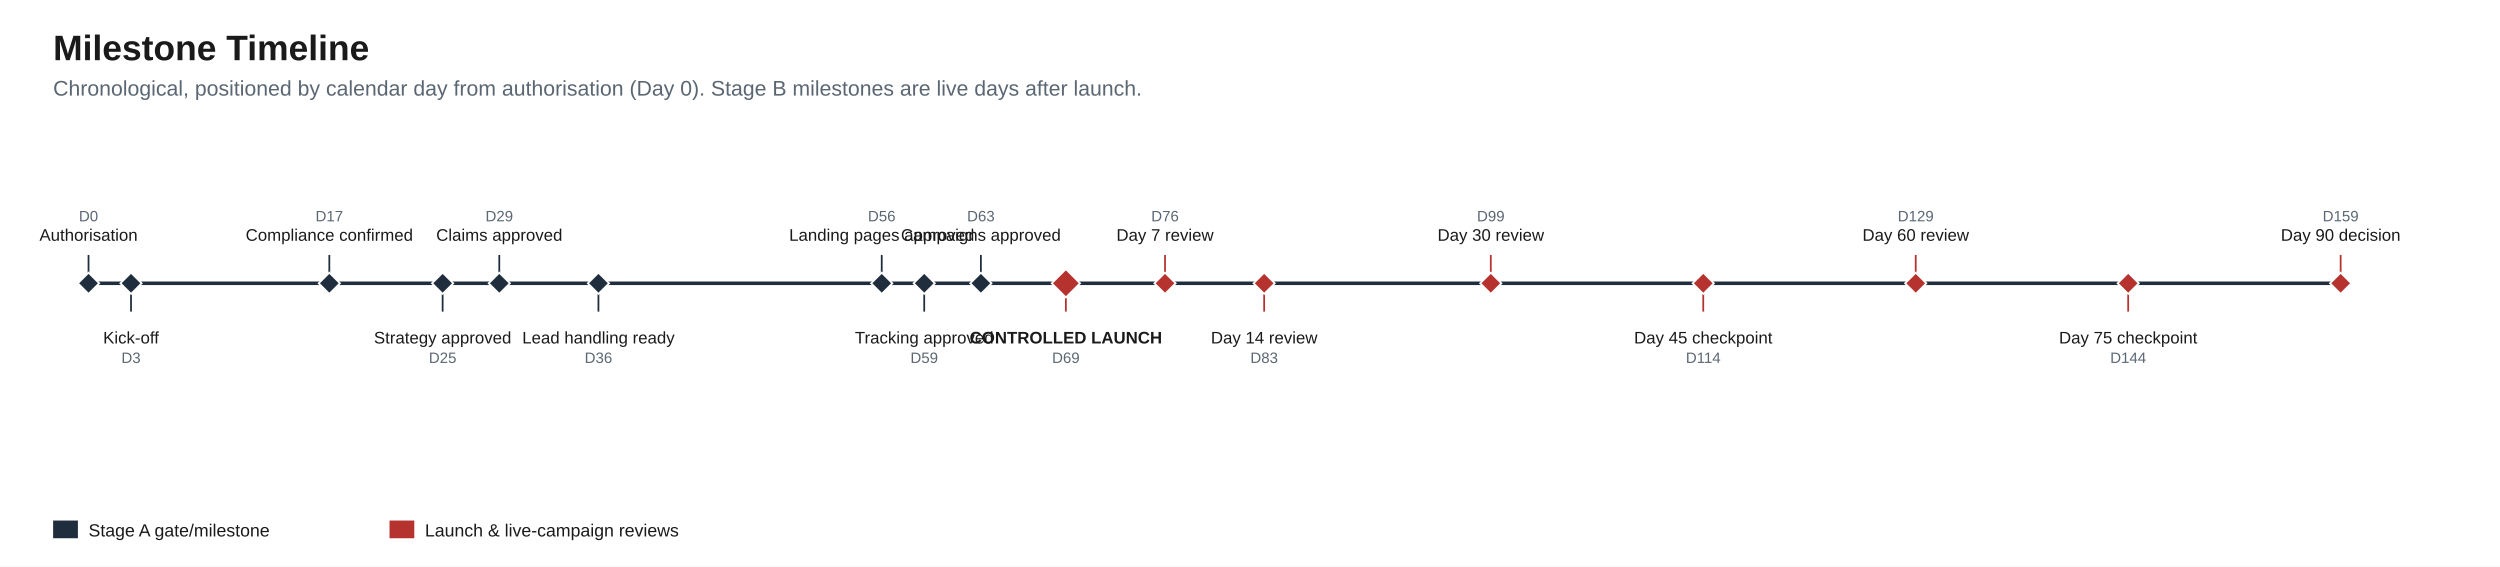
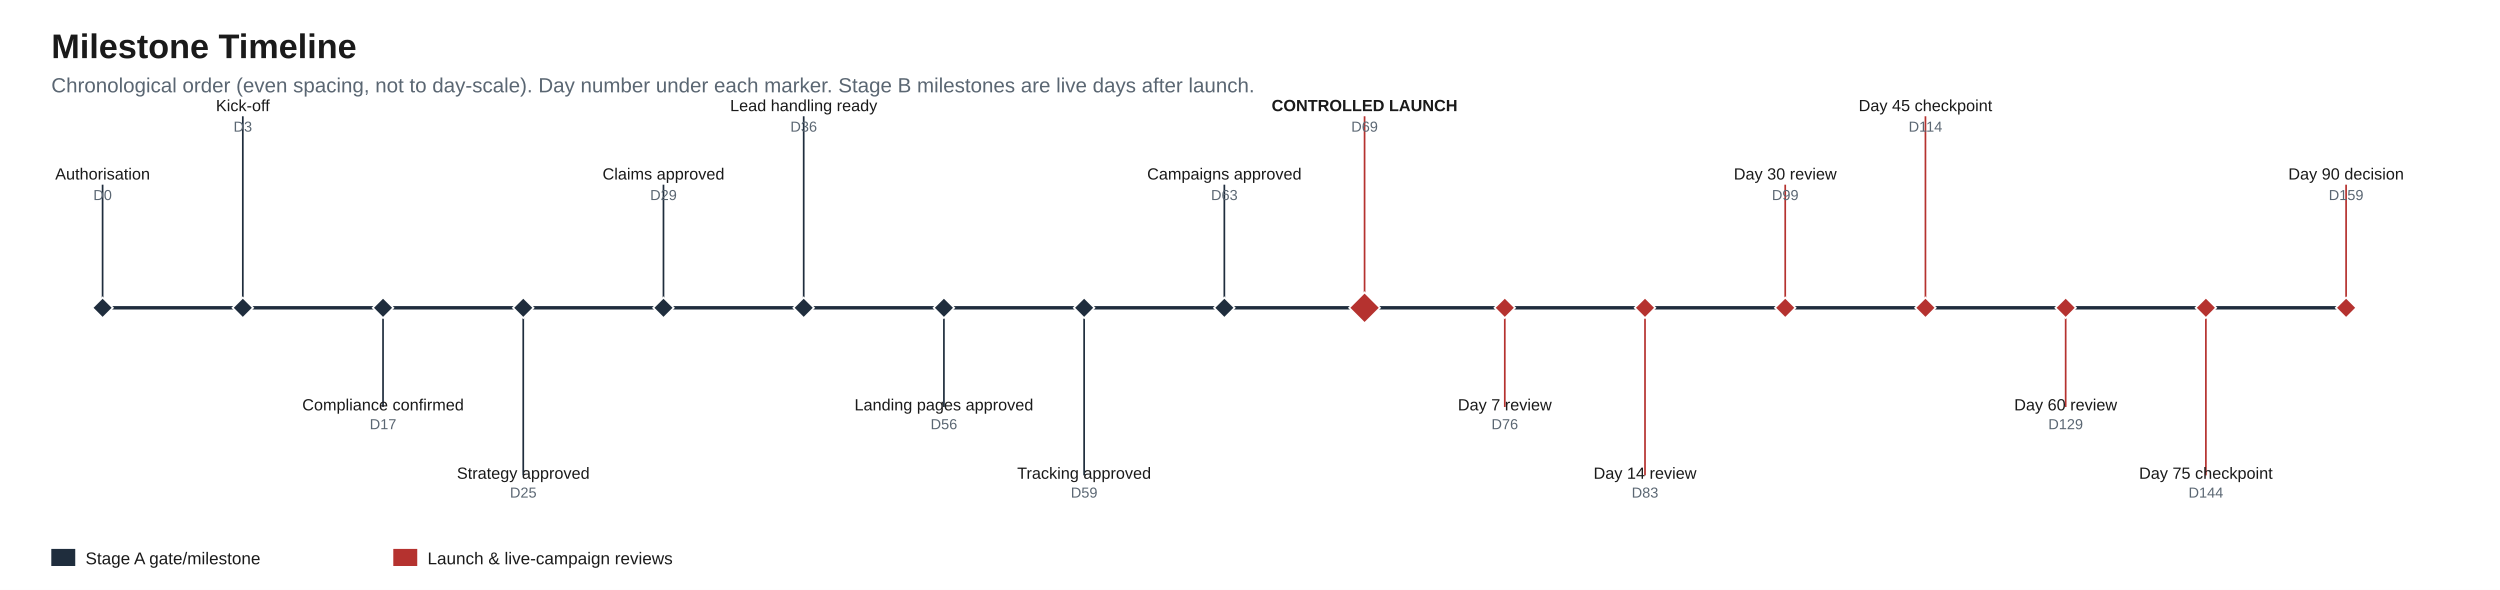
- <svg xmlns="http://www.w3.org/2000/svg" viewBox="0 0 1412 320" width="1412" height="320" font-family="Arial, Helvetica, sans-serif">
-   <rect width="1412" height="320" fill="#ffffff" />
+ <svg xmlns="http://www.w3.org/2000/svg" viewBox="0 0 1462 345" width="1462" height="345" font-family="Arial, Helvetica, sans-serif">
+   <rect width="1462" height="345" fill="#ffffff" />
  <text x="30" y="34" font-size="20" fill="#1a1a1a" text-anchor="start" font-weight="bold">Milestone Timeline</text>
-   <text x="30" y="54" font-size="12" fill="#5a6672" text-anchor="start">Chronological, positioned by calendar day from authorisation (Day 0). Stage B milestones are live days after launch.</text>
-   <line x1="50" y1="160" x2="1322" y2="160" stroke="#1f2d3d" stroke-width="2" />
-   <line x1="50" y1="160" x2="50" y2="144" stroke="#1f2d3d" stroke-width="1" />
-   <polygon points="50,154 56,160 50,166 44,160" fill="#1f2d3d" stroke="#fff" stroke-width="1" />
-   <text x="50" y="136" font-size="9.5" fill="#1a1a1a" text-anchor="middle">Authorisation</text>
-   <text x="50" y="125" font-size="8.5" fill="#5a6672" text-anchor="middle">D0</text>
-   <line x1="74" y1="160" x2="74" y2="176" stroke="#1f2d3d" stroke-width="1" />
-   <polygon points="74,154 80,160 74,166 68,160" fill="#1f2d3d" stroke="#fff" stroke-width="1" />
-   <text x="74" y="194" font-size="9.5" fill="#1a1a1a" text-anchor="middle">Kick-off</text>
-   <text x="74" y="205" font-size="8.5" fill="#5a6672" text-anchor="middle">D3</text>
-   <line x1="186" y1="160" x2="186" y2="144" stroke="#1f2d3d" stroke-width="1" />
-   <polygon points="186,154 192,160 186,166 180,160" fill="#1f2d3d" stroke="#fff" stroke-width="1" />
-   <text x="186" y="136" font-size="9.5" fill="#1a1a1a" text-anchor="middle">Compliance confirmed</text>
-   <text x="186" y="125" font-size="8.5" fill="#5a6672" text-anchor="middle">D17</text>
-   <line x1="250" y1="160" x2="250" y2="176" stroke="#1f2d3d" stroke-width="1" />
-   <polygon points="250,154 256,160 250,166 244,160" fill="#1f2d3d" stroke="#fff" stroke-width="1" />
-   <text x="250" y="194" font-size="9.5" fill="#1a1a1a" text-anchor="middle">Strategy approved</text>
-   <text x="250" y="205" font-size="8.5" fill="#5a6672" text-anchor="middle">D25</text>
-   <line x1="282" y1="160" x2="282" y2="144" stroke="#1f2d3d" stroke-width="1" />
-   <polygon points="282,154 288,160 282,166 276,160" fill="#1f2d3d" stroke="#fff" stroke-width="1" />
-   <text x="282" y="136" font-size="9.5" fill="#1a1a1a" text-anchor="middle">Claims approved</text>
-   <text x="282" y="125" font-size="8.5" fill="#5a6672" text-anchor="middle">D29</text>
-   <line x1="338" y1="160" x2="338" y2="176" stroke="#1f2d3d" stroke-width="1" />
-   <polygon points="338,154 344,160 338,166 332,160" fill="#1f2d3d" stroke="#fff" stroke-width="1" />
-   <text x="338" y="194" font-size="9.5" fill="#1a1a1a" text-anchor="middle">Lead handling ready</text>
-   <text x="338" y="205" font-size="8.5" fill="#5a6672" text-anchor="middle">D36</text>
-   <line x1="498" y1="160" x2="498" y2="144" stroke="#1f2d3d" stroke-width="1" />
-   <polygon points="498,154 504,160 498,166 492,160" fill="#1f2d3d" stroke="#fff" stroke-width="1" />
-   <text x="498" y="136" font-size="9.5" fill="#1a1a1a" text-anchor="middle">Landing pages approved</text>
-   <text x="498" y="125" font-size="8.5" fill="#5a6672" text-anchor="middle">D56</text>
-   <line x1="522" y1="160" x2="522" y2="176" stroke="#1f2d3d" stroke-width="1" />
-   <polygon points="522,154 528,160 522,166 516,160" fill="#1f2d3d" stroke="#fff" stroke-width="1" />
-   <text x="522" y="194" font-size="9.5" fill="#1a1a1a" text-anchor="middle">Tracking approved</text>
-   <text x="522" y="205" font-size="8.5" fill="#5a6672" text-anchor="middle">D59</text>
-   <line x1="554" y1="160" x2="554" y2="144" stroke="#1f2d3d" stroke-width="1" />
-   <polygon points="554,154 560,160 554,166 548,160" fill="#1f2d3d" stroke="#fff" stroke-width="1" />
-   <text x="554" y="136" font-size="9.5" fill="#1a1a1a" text-anchor="middle">Campaigns approved</text>
-   <text x="554" y="125" font-size="8.5" fill="#5a6672" text-anchor="middle">D63</text>
-   <line x1="602" y1="160" x2="602" y2="176" stroke="#b5322f" stroke-width="1" />
-   <polygon points="602,152 610,160 602,168 594,160" fill="#b5322f" stroke="#fff" stroke-width="1" />
-   <text x="602" y="194" font-size="9.5" fill="#1a1a1a" text-anchor="middle" font-weight="bold">CONTROLLED LAUNCH</text>
-   <text x="602" y="205" font-size="8.5" fill="#5a6672" text-anchor="middle">D69</text>
-   <line x1="658" y1="160" x2="658" y2="144" stroke="#b5322f" stroke-width="1" />
-   <polygon points="658,154 664,160 658,166 652,160" fill="#b5322f" stroke="#fff" stroke-width="1" />
-   <text x="658" y="136" font-size="9.5" fill="#1a1a1a" text-anchor="middle">Day 7 review</text>
-   <text x="658" y="125" font-size="8.5" fill="#5a6672" text-anchor="middle">D76</text>
-   <line x1="714" y1="160" x2="714" y2="176" stroke="#b5322f" stroke-width="1" />
-   <polygon points="714,154 720,160 714,166 708,160" fill="#b5322f" stroke="#fff" stroke-width="1" />
-   <text x="714" y="194" font-size="9.5" fill="#1a1a1a" text-anchor="middle">Day 14 review</text>
-   <text x="714" y="205" font-size="8.5" fill="#5a6672" text-anchor="middle">D83</text>
-   <line x1="842" y1="160" x2="842" y2="144" stroke="#b5322f" stroke-width="1" />
-   <polygon points="842,154 848,160 842,166 836,160" fill="#b5322f" stroke="#fff" stroke-width="1" />
-   <text x="842" y="136" font-size="9.5" fill="#1a1a1a" text-anchor="middle">Day 30 review</text>
-   <text x="842" y="125" font-size="8.5" fill="#5a6672" text-anchor="middle">D99</text>
-   <line x1="962" y1="160" x2="962" y2="176" stroke="#b5322f" stroke-width="1" />
-   <polygon points="962,154 968,160 962,166 956,160" fill="#b5322f" stroke="#fff" stroke-width="1" />
-   <text x="962" y="194" font-size="9.5" fill="#1a1a1a" text-anchor="middle">Day 45 checkpoint</text>
-   <text x="962" y="205" font-size="8.5" fill="#5a6672" text-anchor="middle">D114</text>
-   <line x1="1082" y1="160" x2="1082" y2="144" stroke="#b5322f" stroke-width="1" />
-   <polygon points="1082,154 1088,160 1082,166 1076,160" fill="#b5322f" stroke="#fff" stroke-width="1" />
-   <text x="1082" y="136" font-size="9.5" fill="#1a1a1a" text-anchor="middle">Day 60 review</text>
-   <text x="1082" y="125" font-size="8.5" fill="#5a6672" text-anchor="middle">D129</text>
-   <line x1="1202" y1="160" x2="1202" y2="176" stroke="#b5322f" stroke-width="1" />
-   <polygon points="1202,154 1208,160 1202,166 1196,160" fill="#b5322f" stroke="#fff" stroke-width="1" />
-   <text x="1202" y="194" font-size="9.5" fill="#1a1a1a" text-anchor="middle">Day 75 checkpoint</text>
-   <text x="1202" y="205" font-size="8.5" fill="#5a6672" text-anchor="middle">D144</text>
-   <line x1="1322" y1="160" x2="1322" y2="144" stroke="#b5322f" stroke-width="1" />
-   <polygon points="1322,154 1328,160 1322,166 1316,160" fill="#b5322f" stroke="#fff" stroke-width="1" />
-   <text x="1322" y="136" font-size="9.5" fill="#1a1a1a" text-anchor="middle">Day 90 decision</text>
-   <text x="1322" y="125" font-size="8.5" fill="#5a6672" text-anchor="middle">D159</text>
-   <rect x="30" y="294" width="14" height="10" fill="#1f2d3d" stroke="none" stroke-width="0" />
-   <text x="50" y="303" font-size="10" fill="#1a1a1a" text-anchor="start">Stage A gate/milestone</text>
-   <rect x="220" y="294" width="14" height="10" fill="#b5322f" stroke="none" stroke-width="0" />
-   <text x="240" y="303" font-size="10" fill="#1a1a1a" text-anchor="start">Launch &amp; live-campaign reviews</text>
+   <text x="30" y="54" font-size="12" fill="#5a6672" text-anchor="start">Chronological order (even spacing, not to day-scale). Day number under each marker. Stage B milestones are live days after launch.</text>
+   <line x1="60" y1="180" x2="1372" y2="180" stroke="#1f2d3d" stroke-width="2" />
+   <line x1="60" y1="180" x2="60" y2="108" stroke="#1f2d3d" stroke-width="1" />
+   <polygon points="60,174 66,180 60,186 54,180" fill="#1f2d3d" stroke="#fff" stroke-width="1" />
+   <text x="60" y="105" font-size="9.5" fill="#1a1a1a" text-anchor="middle">Authorisation</text>
+   <text x="60" y="117" font-size="8.5" fill="#5a6672" text-anchor="middle">D0</text>
+   <line x1="142" y1="180" x2="142" y2="68" stroke="#1f2d3d" stroke-width="1" />
+   <polygon points="142,174 148,180 142,186 136,180" fill="#1f2d3d" stroke="#fff" stroke-width="1" />
+   <text x="142" y="65" font-size="9.5" fill="#1a1a1a" text-anchor="middle">Kick-off</text>
+   <text x="142" y="77" font-size="8.5" fill="#5a6672" text-anchor="middle">D3</text>
+   <line x1="224" y1="180" x2="224" y2="238" stroke="#1f2d3d" stroke-width="1" />
+   <polygon points="224,174 230,180 224,186 218,180" fill="#1f2d3d" stroke="#fff" stroke-width="1" />
+   <text x="224" y="240" font-size="9.5" fill="#1a1a1a" text-anchor="middle">Compliance confirmed</text>
+   <text x="224" y="251" font-size="8.5" fill="#5a6672" text-anchor="middle">D17</text>
+   <line x1="306" y1="180" x2="306" y2="278" stroke="#1f2d3d" stroke-width="1" />
+   <polygon points="306,174 312,180 306,186 300,180" fill="#1f2d3d" stroke="#fff" stroke-width="1" />
+   <text x="306" y="280" font-size="9.5" fill="#1a1a1a" text-anchor="middle">Strategy approved</text>
+   <text x="306" y="291" font-size="8.5" fill="#5a6672" text-anchor="middle">D25</text>
+   <line x1="388" y1="180" x2="388" y2="108" stroke="#1f2d3d" stroke-width="1" />
+   <polygon points="388,174 394,180 388,186 382,180" fill="#1f2d3d" stroke="#fff" stroke-width="1" />
+   <text x="388" y="105" font-size="9.5" fill="#1a1a1a" text-anchor="middle">Claims approved</text>
+   <text x="388" y="117" font-size="8.5" fill="#5a6672" text-anchor="middle">D29</text>
+   <line x1="470" y1="180" x2="470" y2="68" stroke="#1f2d3d" stroke-width="1" />
+   <polygon points="470,174 476,180 470,186 464,180" fill="#1f2d3d" stroke="#fff" stroke-width="1" />
+   <text x="470" y="65" font-size="9.5" fill="#1a1a1a" text-anchor="middle">Lead handling ready</text>
+   <text x="470" y="77" font-size="8.5" fill="#5a6672" text-anchor="middle">D36</text>
+   <line x1="552" y1="180" x2="552" y2="238" stroke="#1f2d3d" stroke-width="1" />
+   <polygon points="552,174 558,180 552,186 546,180" fill="#1f2d3d" stroke="#fff" stroke-width="1" />
+   <text x="552" y="240" font-size="9.5" fill="#1a1a1a" text-anchor="middle">Landing pages approved</text>
+   <text x="552" y="251" font-size="8.5" fill="#5a6672" text-anchor="middle">D56</text>
+   <line x1="634" y1="180" x2="634" y2="278" stroke="#1f2d3d" stroke-width="1" />
+   <polygon points="634,174 640,180 634,186 628,180" fill="#1f2d3d" stroke="#fff" stroke-width="1" />
+   <text x="634" y="280" font-size="9.5" fill="#1a1a1a" text-anchor="middle">Tracking approved</text>
+   <text x="634" y="291" font-size="8.5" fill="#5a6672" text-anchor="middle">D59</text>
+   <line x1="716" y1="180" x2="716" y2="108" stroke="#1f2d3d" stroke-width="1" />
+   <polygon points="716,174 722,180 716,186 710,180" fill="#1f2d3d" stroke="#fff" stroke-width="1" />
+   <text x="716" y="105" font-size="9.5" fill="#1a1a1a" text-anchor="middle">Campaigns approved</text>
+   <text x="716" y="117" font-size="8.5" fill="#5a6672" text-anchor="middle">D63</text>
+   <line x1="798" y1="180" x2="798" y2="68" stroke="#b5322f" stroke-width="1" />
+   <polygon points="798,171 807,180 798,189 789,180" fill="#b5322f" stroke="#fff" stroke-width="1" />
+   <text x="798" y="65" font-size="9.5" fill="#1a1a1a" text-anchor="middle" font-weight="bold">CONTROLLED LAUNCH</text>
+   <text x="798" y="77" font-size="8.5" fill="#5a6672" text-anchor="middle">D69</text>
+   <line x1="880" y1="180" x2="880" y2="238" stroke="#b5322f" stroke-width="1" />
+   <polygon points="880,174 886,180 880,186 874,180" fill="#b5322f" stroke="#fff" stroke-width="1" />
+   <text x="880" y="240" font-size="9.5" fill="#1a1a1a" text-anchor="middle">Day 7 review</text>
+   <text x="880" y="251" font-size="8.5" fill="#5a6672" text-anchor="middle">D76</text>
+   <line x1="962" y1="180" x2="962" y2="278" stroke="#b5322f" stroke-width="1" />
+   <polygon points="962,174 968,180 962,186 956,180" fill="#b5322f" stroke="#fff" stroke-width="1" />
+   <text x="962" y="280" font-size="9.5" fill="#1a1a1a" text-anchor="middle">Day 14 review</text>
+   <text x="962" y="291" font-size="8.5" fill="#5a6672" text-anchor="middle">D83</text>
+   <line x1="1044" y1="180" x2="1044" y2="108" stroke="#b5322f" stroke-width="1" />
+   <polygon points="1044,174 1050,180 1044,186 1038,180" fill="#b5322f" stroke="#fff" stroke-width="1" />
+   <text x="1044" y="105" font-size="9.5" fill="#1a1a1a" text-anchor="middle">Day 30 review</text>
+   <text x="1044" y="117" font-size="8.5" fill="#5a6672" text-anchor="middle">D99</text>
+   <line x1="1126" y1="180" x2="1126" y2="68" stroke="#b5322f" stroke-width="1" />
+   <polygon points="1126,174 1132,180 1126,186 1120,180" fill="#b5322f" stroke="#fff" stroke-width="1" />
+   <text x="1126" y="65" font-size="9.5" fill="#1a1a1a" text-anchor="middle">Day 45 checkpoint</text>
+   <text x="1126" y="77" font-size="8.5" fill="#5a6672" text-anchor="middle">D114</text>
+   <line x1="1208" y1="180" x2="1208" y2="238" stroke="#b5322f" stroke-width="1" />
+   <polygon points="1208,174 1214,180 1208,186 1202,180" fill="#b5322f" stroke="#fff" stroke-width="1" />
+   <text x="1208" y="240" font-size="9.5" fill="#1a1a1a" text-anchor="middle">Day 60 review</text>
+   <text x="1208" y="251" font-size="8.5" fill="#5a6672" text-anchor="middle">D129</text>
+   <line x1="1290" y1="180" x2="1290" y2="278" stroke="#b5322f" stroke-width="1" />
+   <polygon points="1290,174 1296,180 1290,186 1284,180" fill="#b5322f" stroke="#fff" stroke-width="1" />
+   <text x="1290" y="280" font-size="9.5" fill="#1a1a1a" text-anchor="middle">Day 75 checkpoint</text>
+   <text x="1290" y="291" font-size="8.5" fill="#5a6672" text-anchor="middle">D144</text>
+   <line x1="1372" y1="180" x2="1372" y2="108" stroke="#b5322f" stroke-width="1" />
+   <polygon points="1372,174 1378,180 1372,186 1366,180" fill="#b5322f" stroke="#fff" stroke-width="1" />
+   <text x="1372" y="105" font-size="9.5" fill="#1a1a1a" text-anchor="middle">Day 90 decision</text>
+   <text x="1372" y="117" font-size="8.5" fill="#5a6672" text-anchor="middle">D159</text>
+   <rect x="30" y="321" width="14" height="10" fill="#1f2d3d" stroke="none" stroke-width="0" />
+   <text x="50" y="330" font-size="10" fill="#1a1a1a" text-anchor="start">Stage A gate/milestone</text>
+   <rect x="230" y="321" width="14" height="10" fill="#b5322f" stroke="none" stroke-width="0" />
+   <text x="250" y="330" font-size="10" fill="#1a1a1a" text-anchor="start">Launch &amp; live-campaign reviews</text>
</svg>
